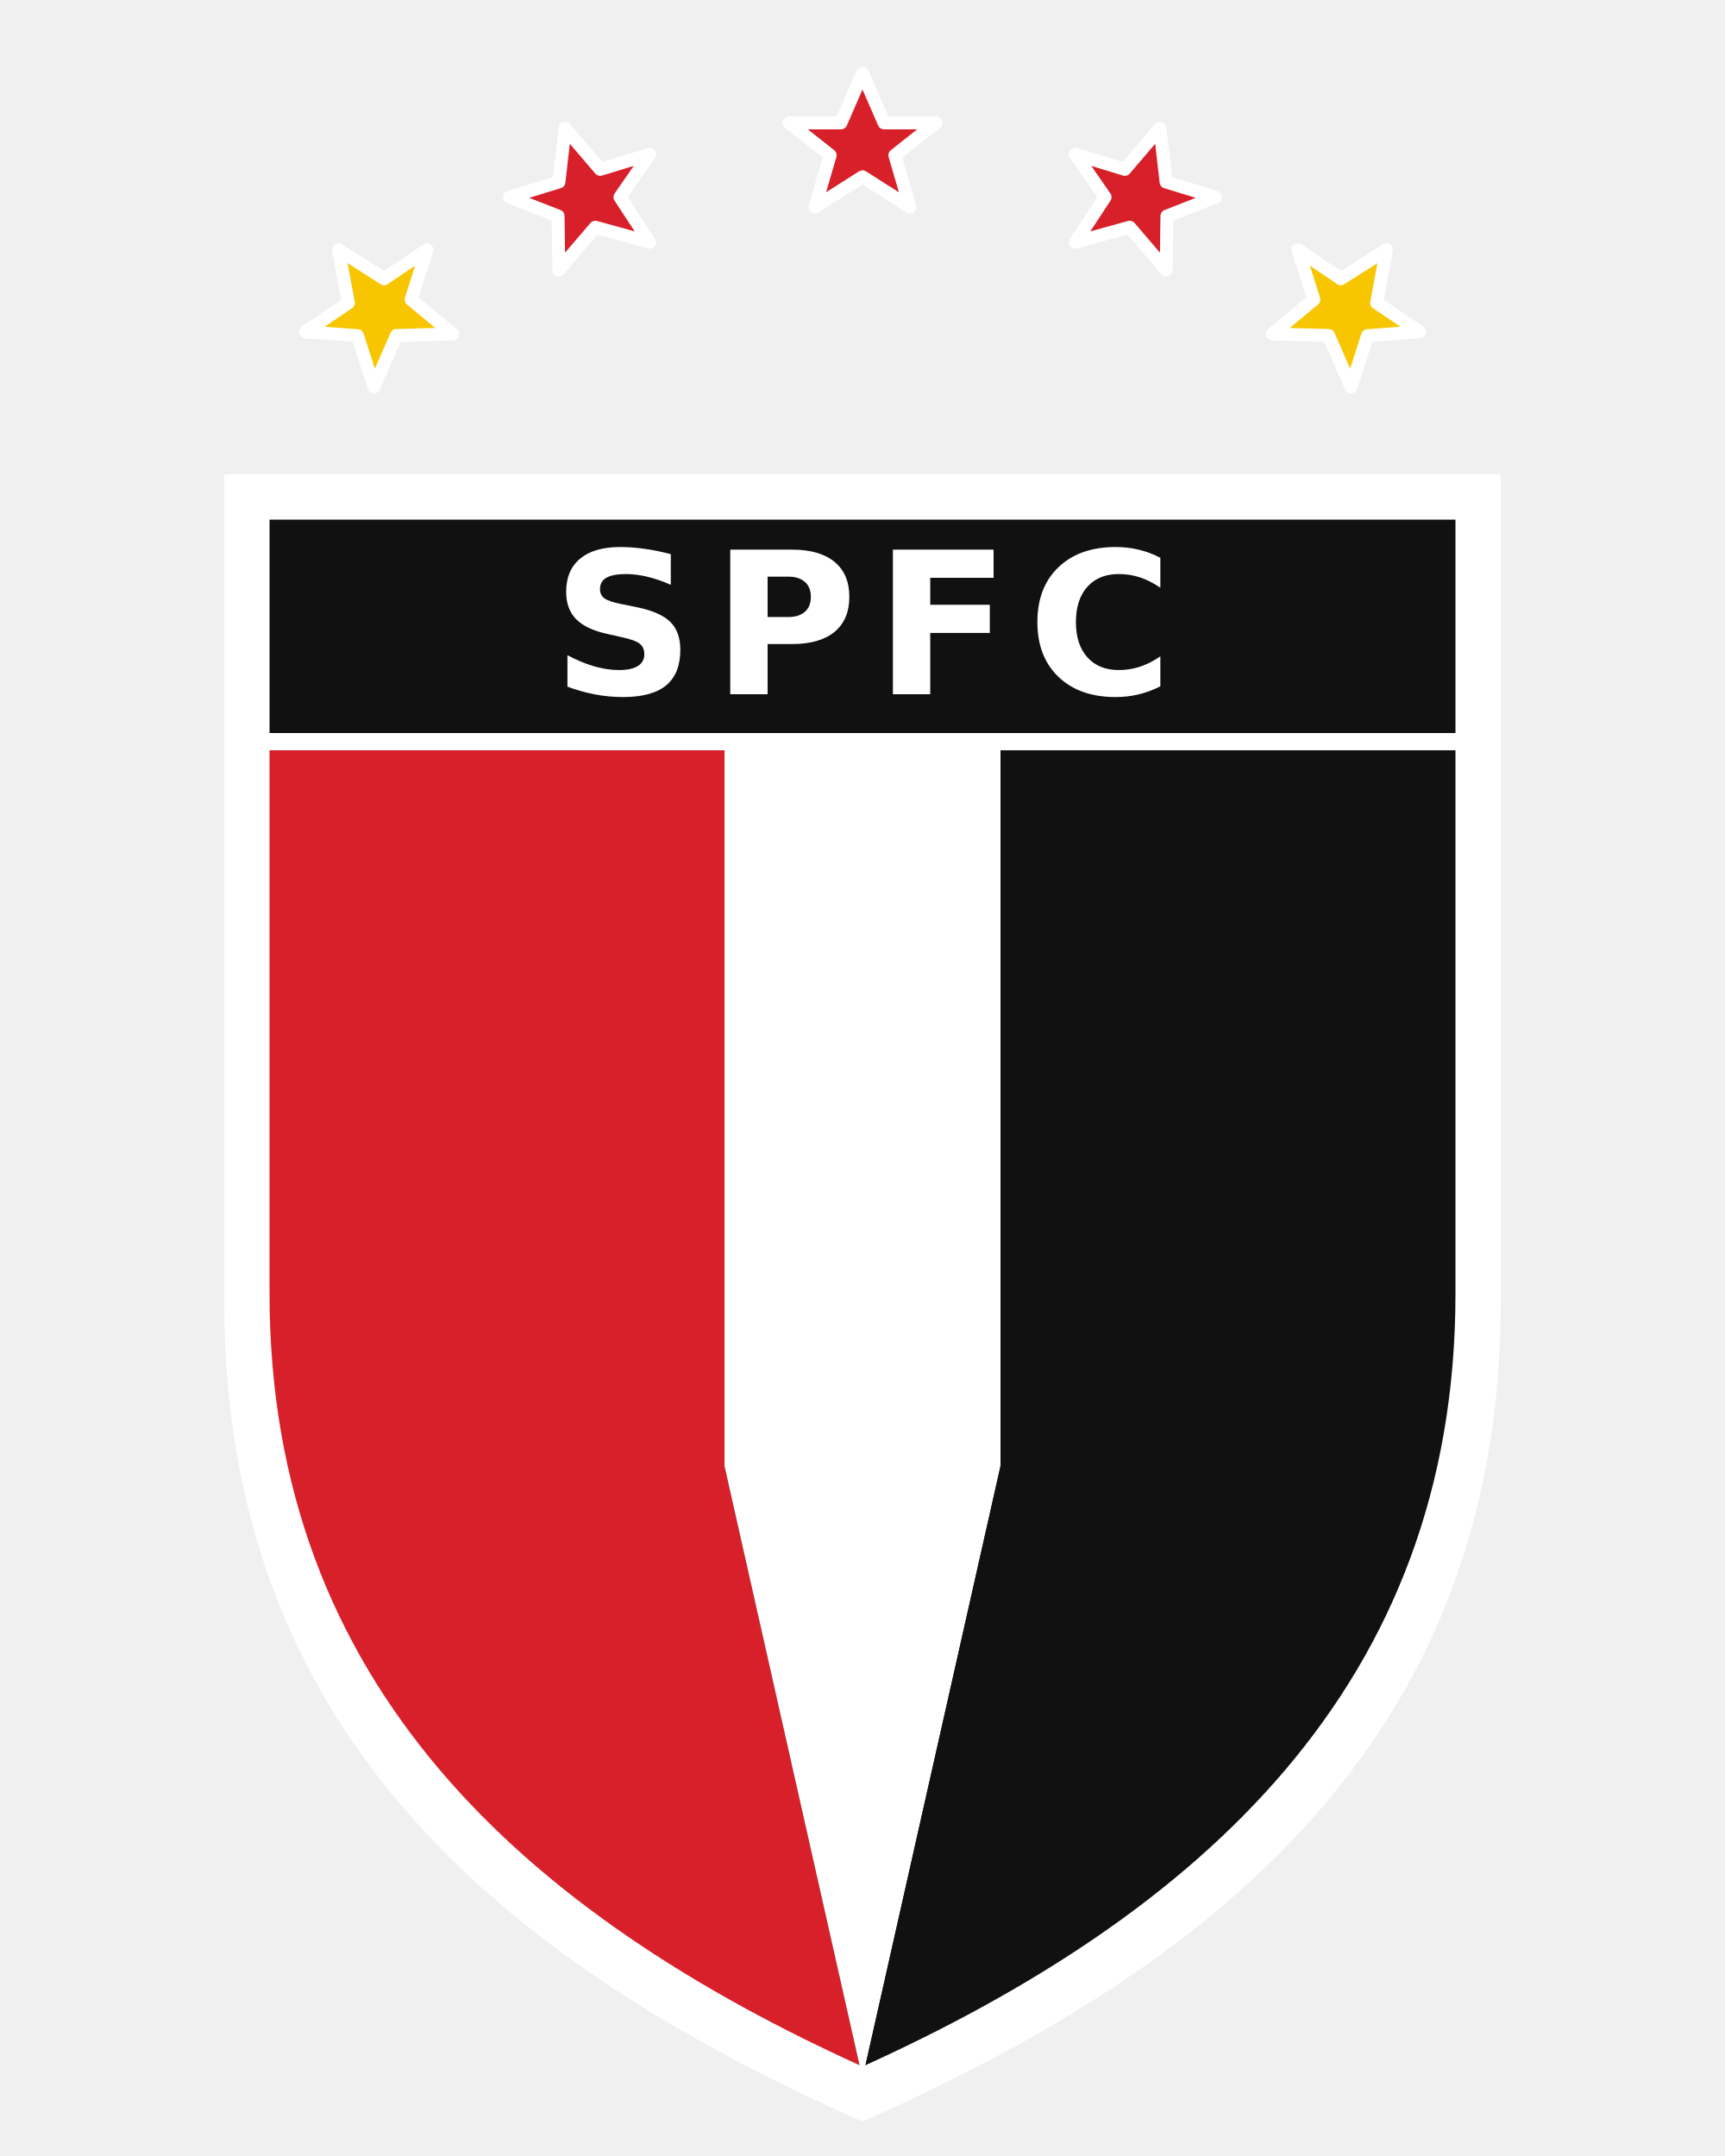
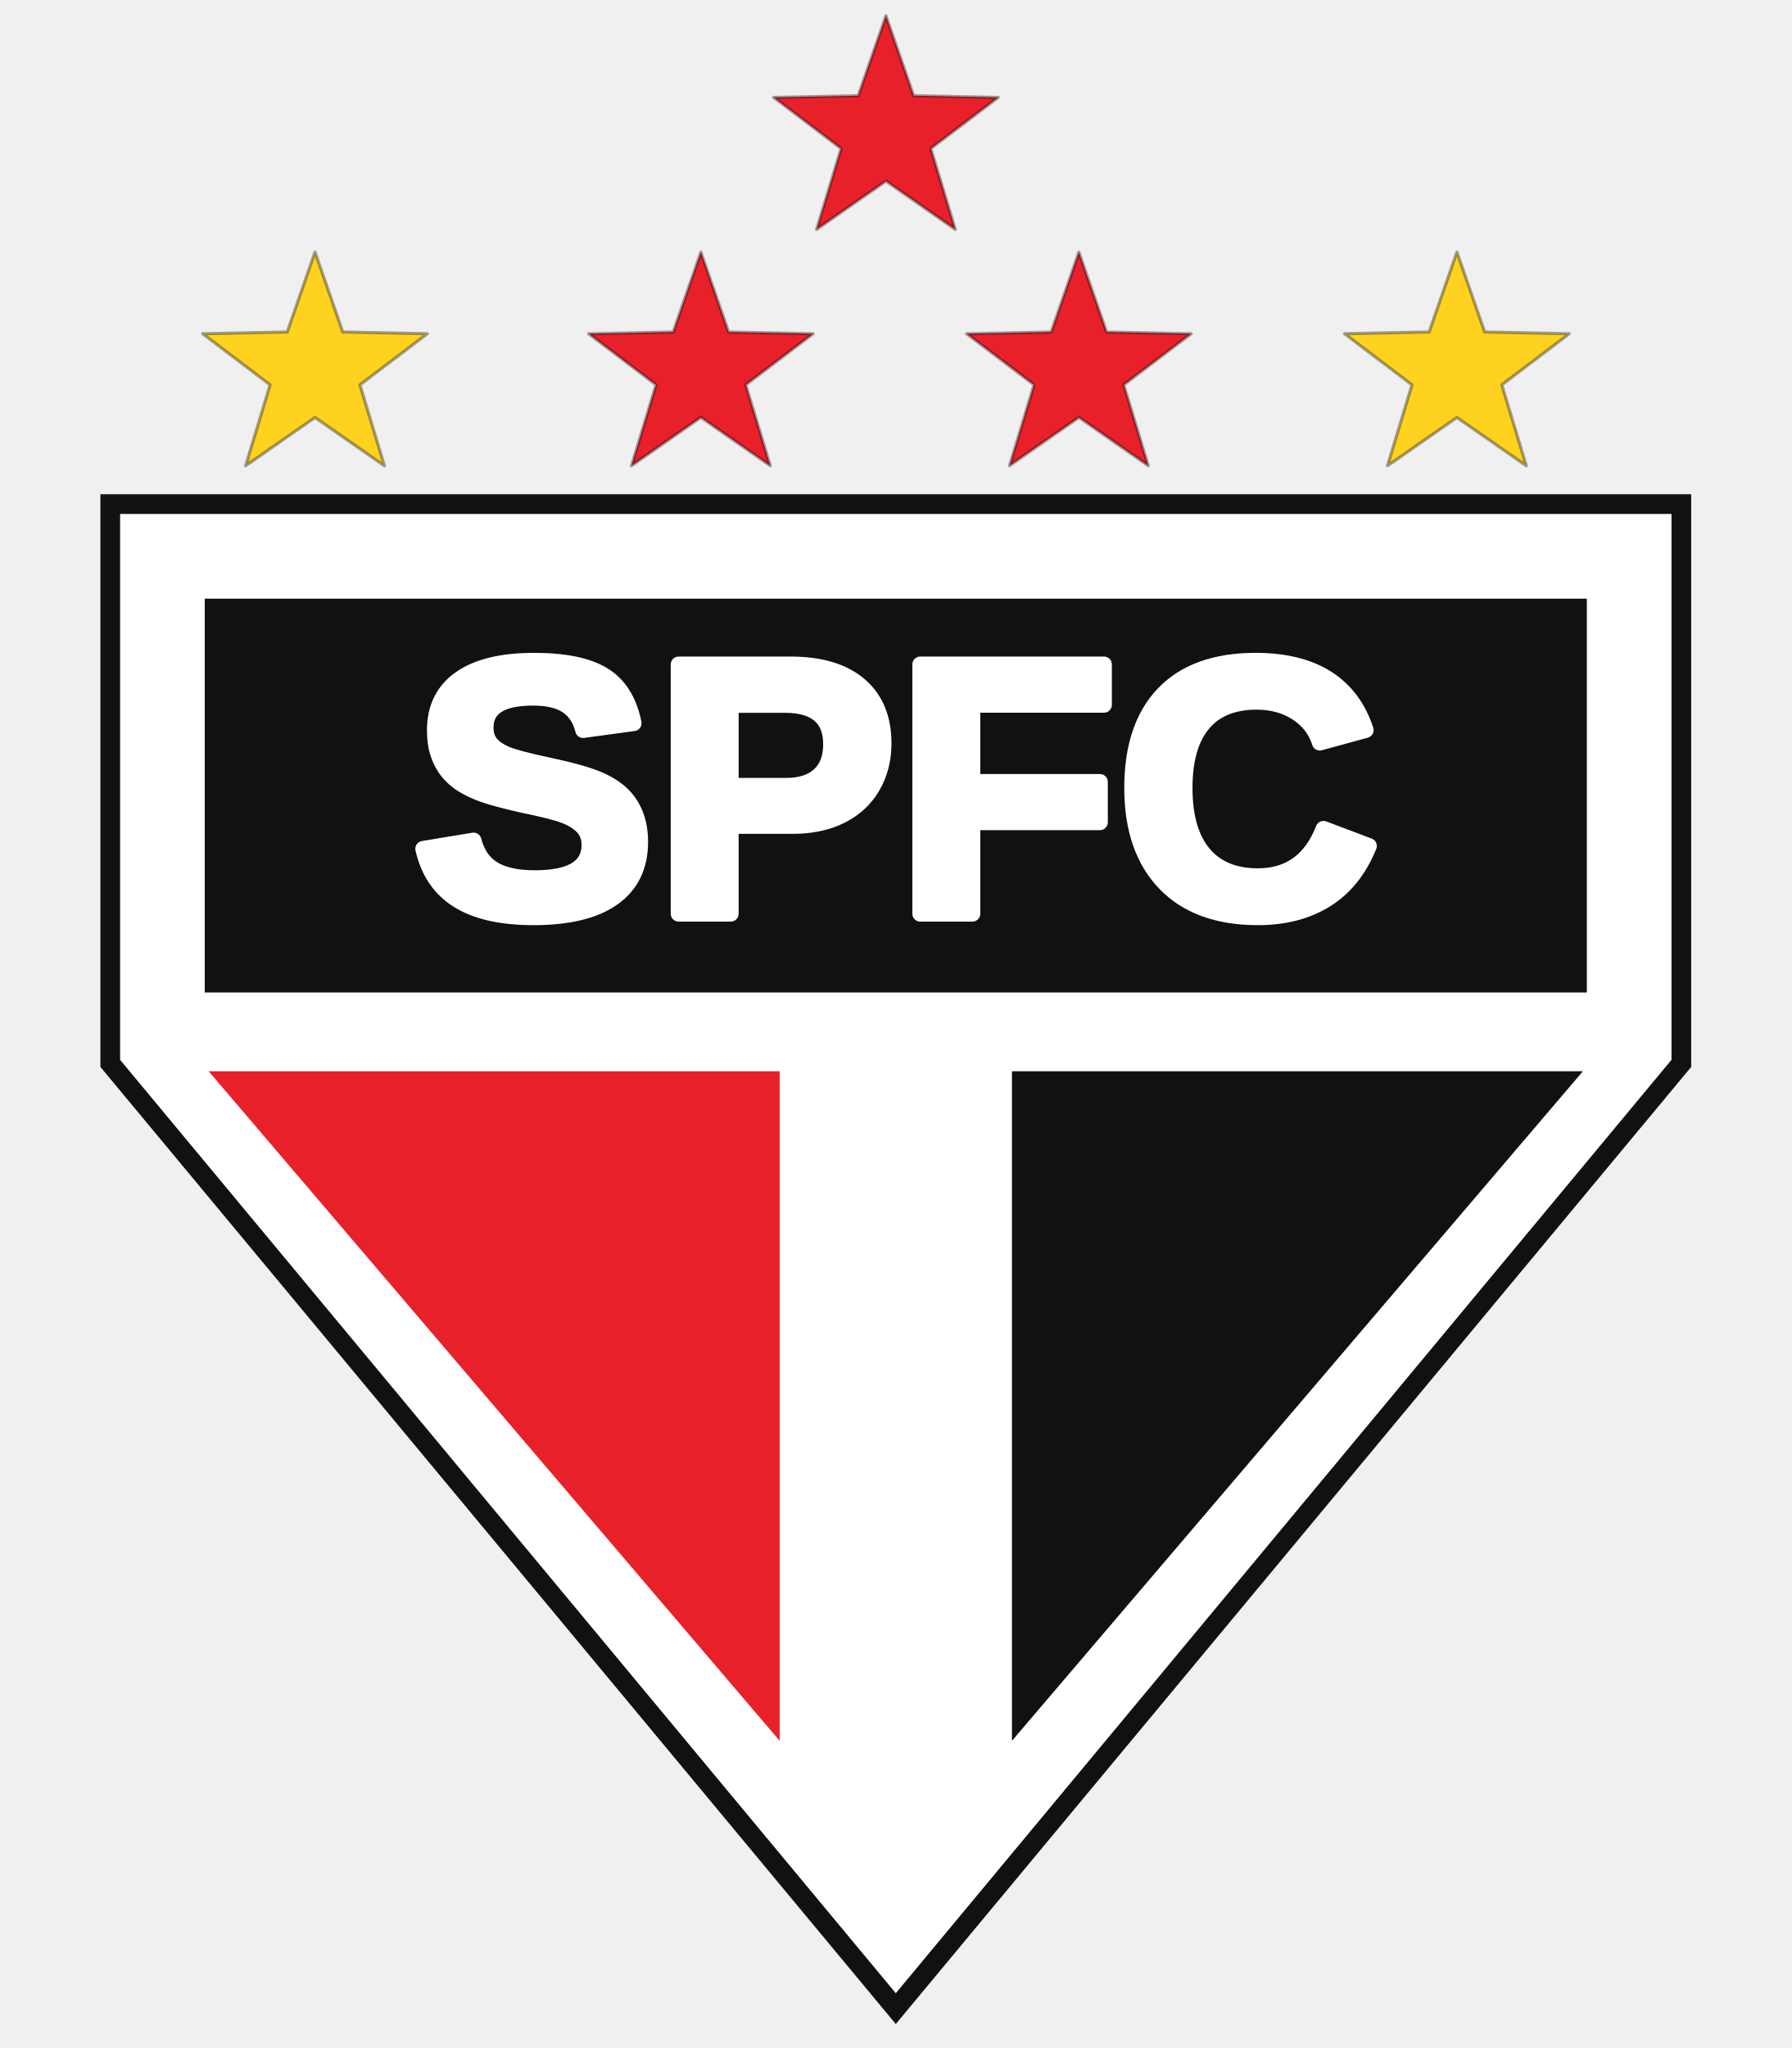
- <svg xmlns="http://www.w3.org/2000/svg" viewBox="0 0 400 500" width="400" height="500">
-   <defs>
-     <clipPath id="sh">
-       <path id="shp" d="M60 118 H340 V300 C340 392 280 446 200 482 C120 446 60 392 60 300 Z" />
-     </clipPath>
-   </defs>
-   <g stroke="#fff" stroke-width="3" stroke-linejoin="round">
-     <polygon id="s" fill="#f7c600" points="0,-17 5,-5.5 17,-5.5 7.5,2 11,14 0,7 -11,14 -7.5,2 -17,-5.5 -5,-5.5" transform="translate(88,72) rotate(-34)" />
-     <polygon fill="#f7c600" points="0,-17 5,-5.5 17,-5.5 7.5,2 11,14 0,7 -11,14 -7.5,2 -17,-5.5 -5,-5.5" transform="translate(312,72) rotate(34)" />
-     <polygon fill="#d8202a" points="0,-17 5,-5.5 17,-5.5 7.5,2 11,14 0,7 -11,14 -7.5,2 -17,-5.5 -5,-5.5" transform="translate(136,46) rotate(-17)" />
-     <polygon fill="#d8202a" points="0,-17 5,-5.5 17,-5.5 7.5,2 11,14 0,7 -11,14 -7.5,2 -17,-5.5 -5,-5.5" transform="translate(200,34)" />
-     <polygon fill="#d8202a" points="0,-17 5,-5.5 17,-5.5 7.5,2 11,14 0,7 -11,14 -7.5,2 -17,-5.5 -5,-5.5" transform="translate(264,46) rotate(17)" />
-   </g>
-   <path d="M52 110 H348 V302 C348 400 286 454 200 492 C114 454 52 400 52 302 Z" fill="#fff" />
-   <g clip-path="url(#sh)">
-     <rect x="40" y="100" width="330" height="420" fill="#111" />
-     <polygon points="60,172 168,172 168,340 200,482 60,482" fill="#d8202a" />
-     <polygon points="168,172 232,172 232,340 200,482 168,340" fill="#fff" />
-     <polygon points="232,172 340,172 340,482 200,482 232,340" fill="#111" />
-     <rect x="60" y="118" width="280" height="54" fill="#111" />
-   </g>
-   <path d="M60 118 H340 V300 C340 392 280 446 200 482 C120 446 60 392 60 300 Z" fill="none" stroke="#fff" stroke-width="5" stroke-linejoin="round" />
-   <line x1="60" y1="172" x2="340" y2="172" stroke="#fff" stroke-width="4" />
-   <text x="200" y="161" text-anchor="middle" font-family="Montserrat, 'Arial Black', 'DejaVu Sans', sans-serif" font-weight="900" font-size="46" letter-spacing="4" fill="#fff">SPFC</text>
+ <svg xmlns="http://www.w3.org/2000/svg" viewBox="0 0 455 520" width="182" height="208">
+   <polygon points="225.00,4.00 232.05,24.29 253.53,24.73 236.41,37.71 242.63,58.27 225.00,46.00 207.37,58.27 213.59,37.71 196.47,24.73 217.95,24.29" fill="#e8202a" stroke="rgba(0,0,0,.35)" stroke-width=".8" stroke-linejoin="round" />
+   <polygon points="80.00,64.00 87.05,84.29 108.53,84.73 91.41,97.71 97.63,118.27 80.00,106.00 62.37,118.27 68.59,97.71 51.47,84.73 72.95,84.29" fill="#ffd21f" stroke="rgba(0,0,0,.35)" stroke-width=".8" stroke-linejoin="round" />
+   <polygon points="178.00,64.00 185.05,84.29 206.53,84.73 189.41,97.71 195.63,118.27 178.00,106.00 160.37,118.27 166.59,97.71 149.47,84.73 170.95,84.29" fill="#e8202a" stroke="rgba(0,0,0,.35)" stroke-width=".8" stroke-linejoin="round" />
+   <polygon points="274.00,64.00 281.05,84.29 302.53,84.73 285.41,97.71 291.63,118.27 274.00,106.00 256.37,118.27 262.59,97.71 245.47,84.73 266.95,84.29" fill="#e8202a" stroke="rgba(0,0,0,.35)" stroke-width=".8" stroke-linejoin="round" />
+   <polygon points="370.00,64.00 377.05,84.29 398.53,84.73 381.41,97.71 387.63,118.27 370.00,106.00 352.37,118.27 358.59,97.71 341.47,84.73 362.95,84.29" fill="#ffd21f" stroke="rgba(0,0,0,.35)" stroke-width=".8" stroke-linejoin="round" />
+   <path d="M28 128H427V270L227.5 510L28 270Z" fill="#fff" stroke="#111" stroke-width="5" stroke-linejoin="miter" />
+   <rect x="52" y="152" width="351" height="100" fill="#111" />
+   <text x="227.5" y="232" text-anchor="middle" font-family="Arial Black,Arial,Helvetica,sans-serif" font-weight="900" font-size="92" fill="#fff" stroke="#fff" stroke-width="4" stroke-linejoin="round" textLength="318" lengthAdjust="spacingAndGlyphs">SPFC</text>
+   <polygon points="53,272 198,272 198,442" fill="#e8202a" />
+   <polygon points="402,272 257,272 257,442" fill="#111" />
</svg>
